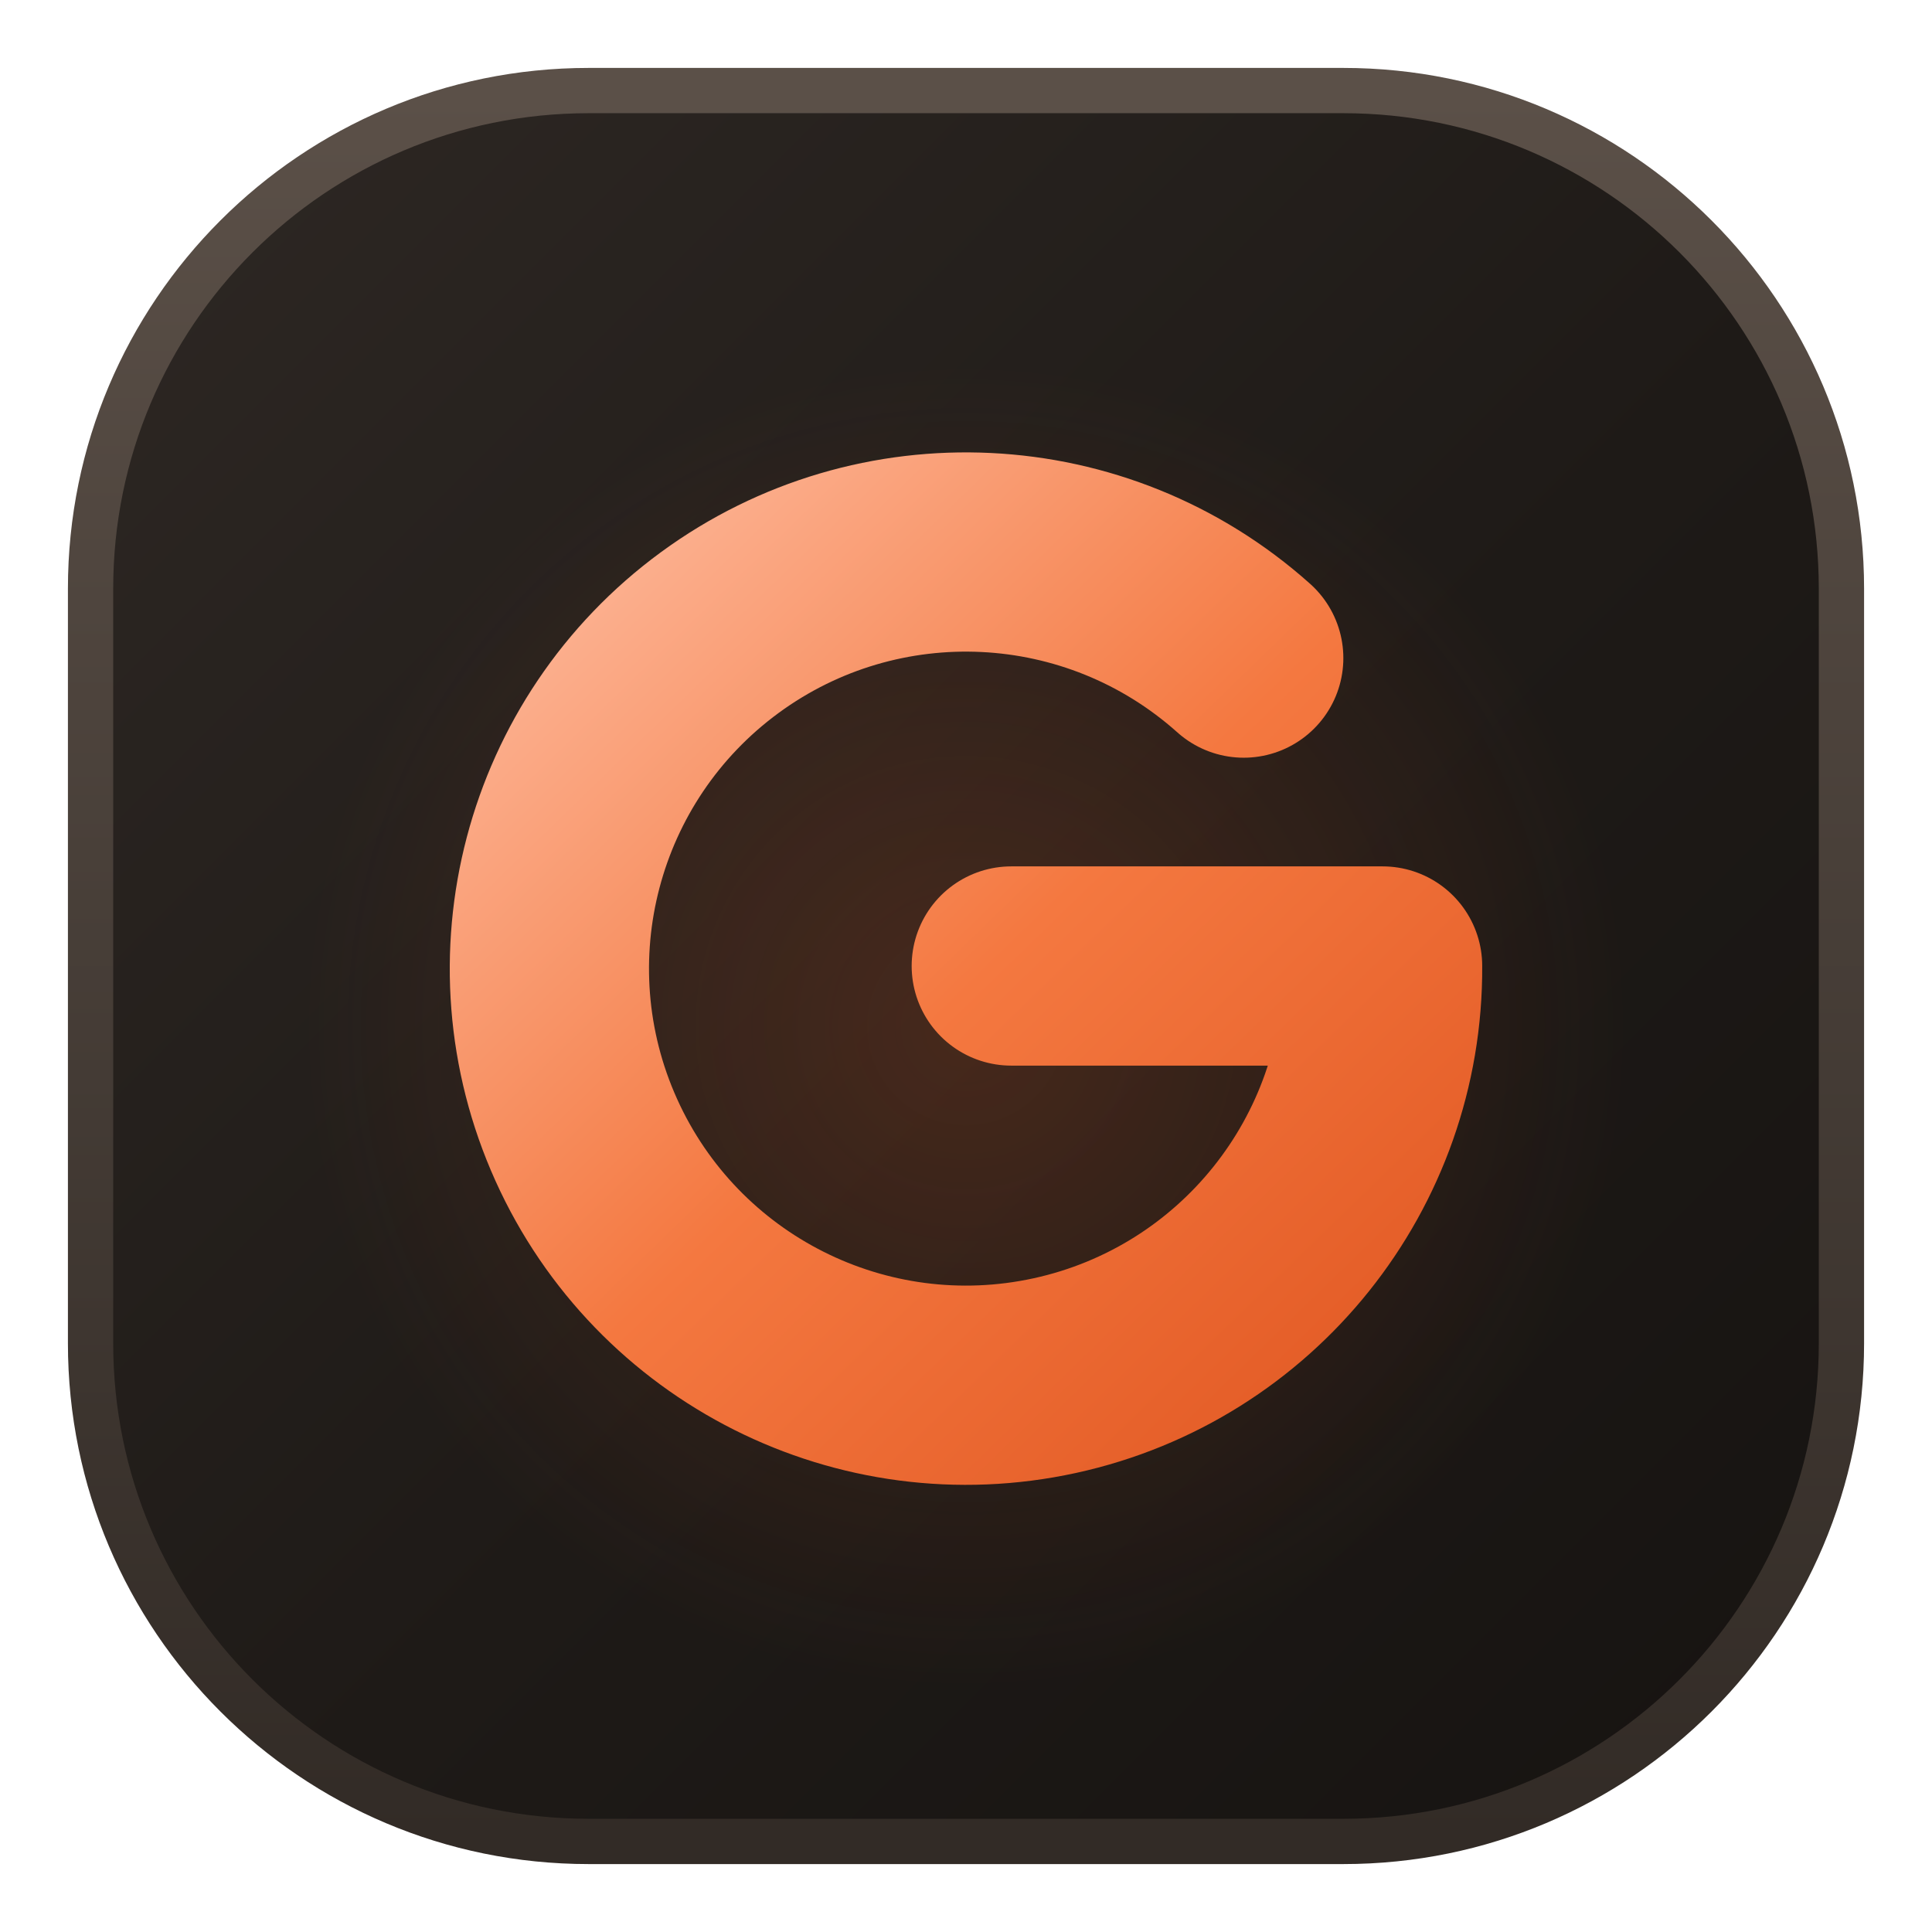
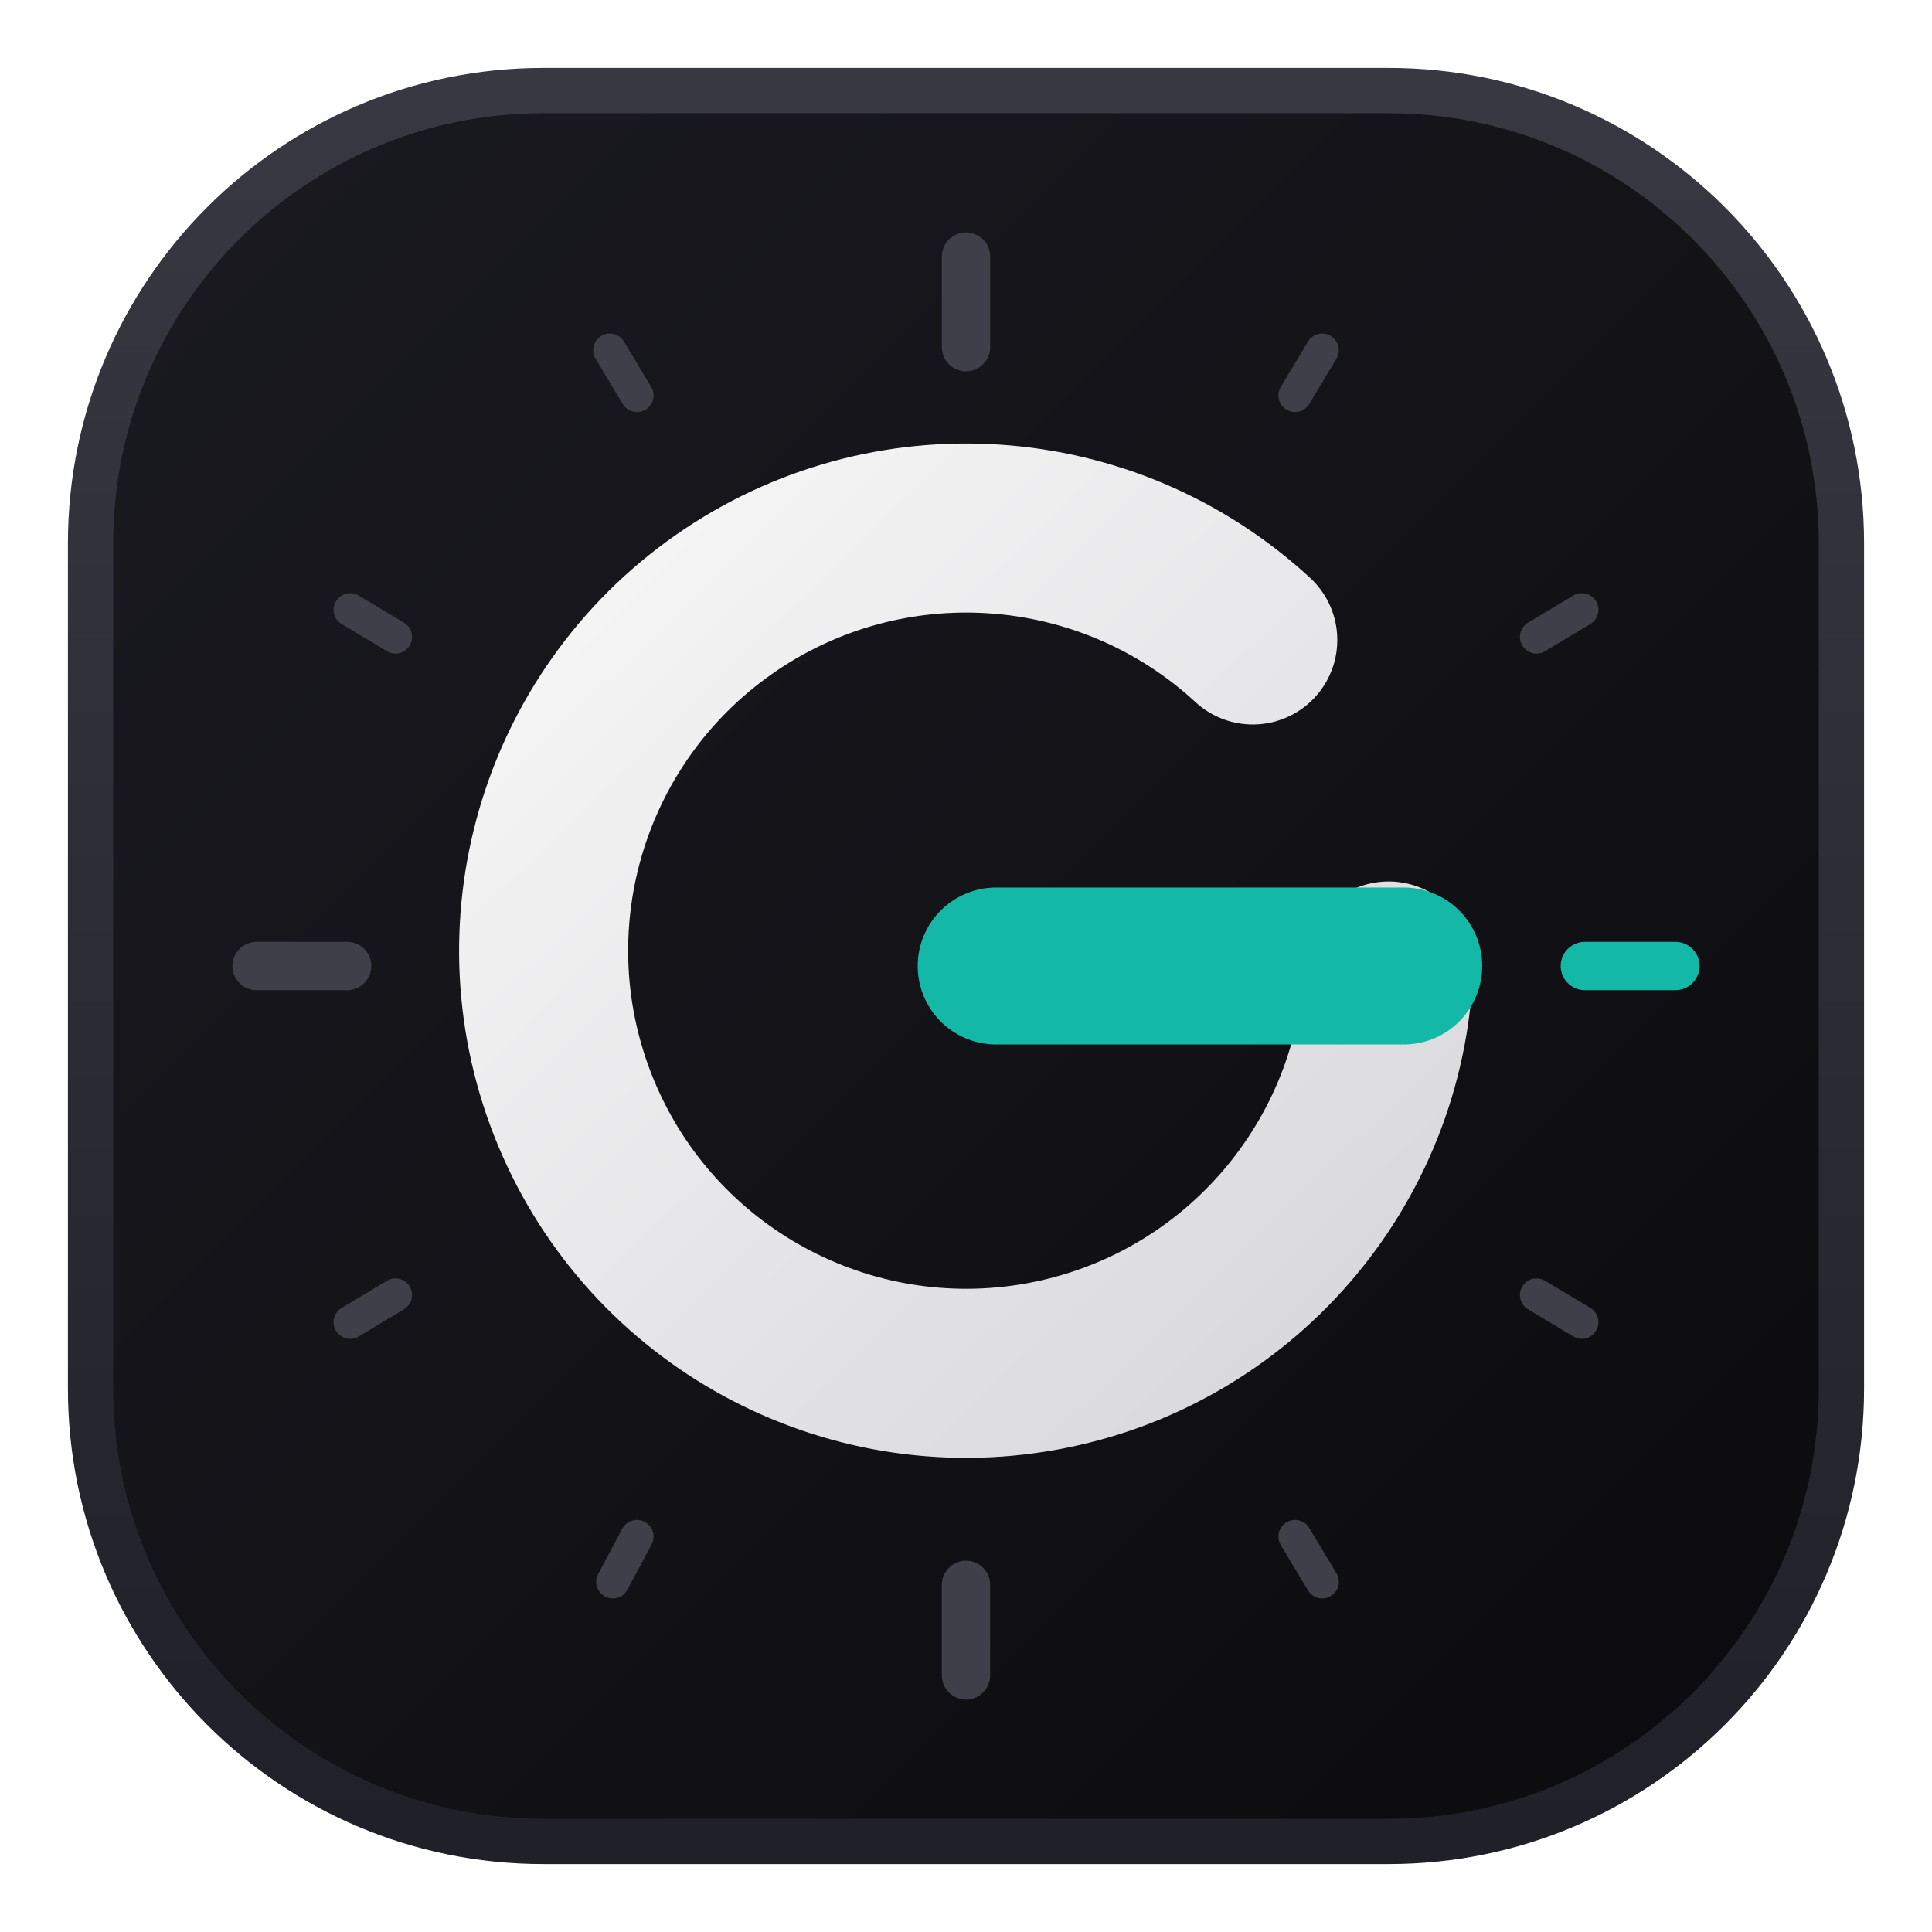
<svg xmlns="http://www.w3.org/2000/svg" viewBox="0 0 64 64" width="64" height="64">
  <defs>
    <linearGradient id="bg" gradientUnits="userSpaceOnUse" x1="3" y1="3" x2="61" y2="61">
-       <stop offset="0%" stop-color="#2E2824" />
-       <stop offset="55%" stop-color="#1E1A17" />
-       <stop offset="100%" stop-color="#161311" />
+       <stop offset="0%" stop-color="#1A1A21" />
+       <stop offset="100%" stop-color="#0B0B0E" />
    </linearGradient>
    <linearGradient id="rim" gradientUnits="userSpaceOnUse" x1="32" y1="3" x2="32" y2="61">
-       <stop offset="0%" stop-color="#5B5048" />
-       <stop offset="100%" stop-color="#322B26" />
+       <stop offset="0%" stop-color="#383842" />
+       <stop offset="100%" stop-color="#202028" />
    </linearGradient>
-     <radialGradient id="glow" gradientUnits="userSpaceOnUse" cx="32" cy="34" r="22">
-       <stop offset="0%" stop-color="#E8612C" stop-opacity="0.20" />
-       <stop offset="100%" stop-color="#E8612C" stop-opacity="0" />
-     </radialGradient>
    <linearGradient id="mark" gradientUnits="userSpaceOnUse" x1="15" y1="14" x2="49" y2="49">
-       <stop offset="0%" stop-color="#FFC6AE" />
-       <stop offset="52%" stop-color="#F47840" />
-       <stop offset="100%" stop-color="#DF541F" />
+       <stop offset="0%" stop-color="#FAFAFA" />
+       <stop offset="100%" stop-color="#D4D4D8" />
    </linearGradient>
  </defs>
-   <rect x="3" y="3" width="58" height="58" rx="16.5" fill="url(#bg)" stroke="url(#rim)" stroke-width="1.5" />
-   <circle cx="32" cy="34" r="22" fill="url(#glow)" />
-   <path d="M 41.2 21.8 A 13.8 13.8 0 1 0 45.8 32 L 33.5 32" fill="none" stroke="url(#mark)" stroke-width="6.6" stroke-linecap="round" stroke-linejoin="round" />
+   <rect x="3" y="3" width="58" height="58" rx="15" fill="url(#bg)" stroke="url(#rim)" stroke-width="1.5" />
+   <line x1="55.5" y1="32.0" x2="52.5" y2="32.0" stroke="#14B8A6" stroke-width="1.6" stroke-linecap="round" />
+   <line x1="52.4" y1="43.8" x2="50.9" y2="42.9" stroke="#3F3F4A" stroke-width="1.1" stroke-linecap="round" />
+   <line x1="43.8" y1="52.4" x2="42.9" y2="50.9" stroke="#3F3F4A" stroke-width="1.1" stroke-linecap="round" />
+   <line x1="32.0" y1="55.5" x2="32.0" y2="52.5" stroke="#3F3F4A" stroke-width="1.6" stroke-linecap="round" />
+   <line x1="20.3" y1="52.4" x2="21.1" y2="50.9" stroke="#3F3F4A" stroke-width="1.1" stroke-linecap="round" />
+   <line x1="11.6" y1="43.8" x2="13.1" y2="42.9" stroke="#3F3F4A" stroke-width="1.1" stroke-linecap="round" />
+   <line x1="8.5" y1="32.0" x2="11.5" y2="32.0" stroke="#3F3F4A" stroke-width="1.6" stroke-linecap="round" />
+   <line x1="11.6" y1="20.2" x2="13.1" y2="21.1" stroke="#3F3F4A" stroke-width="1.1" stroke-linecap="round" />
+   <line x1="20.2" y1="11.6" x2="21.1" y2="13.1" stroke="#3F3F4A" stroke-width="1.1" stroke-linecap="round" />
+   <line x1="32.0" y1="8.5" x2="32.0" y2="11.5" stroke="#3F3F4A" stroke-width="1.6" stroke-linecap="round" />
+   <line x1="43.8" y1="11.6" x2="42.9" y2="13.1" stroke="#3F3F4A" stroke-width="1.1" stroke-linecap="round" />
+   <line x1="52.4" y1="20.2" x2="50.9" y2="21.1" stroke="#3F3F4A" stroke-width="1.1" stroke-linecap="round" />
+   <path d="M 41.5 21.2 A 14 14 0 1 0 46 32" fill="none" stroke="url(#mark)" stroke-width="5.6" stroke-linecap="round" />
+   <line x1="33" y1="32" x2="46.5" y2="32" stroke="#14B8A6" stroke-width="5.2" stroke-linecap="round" />
</svg>
